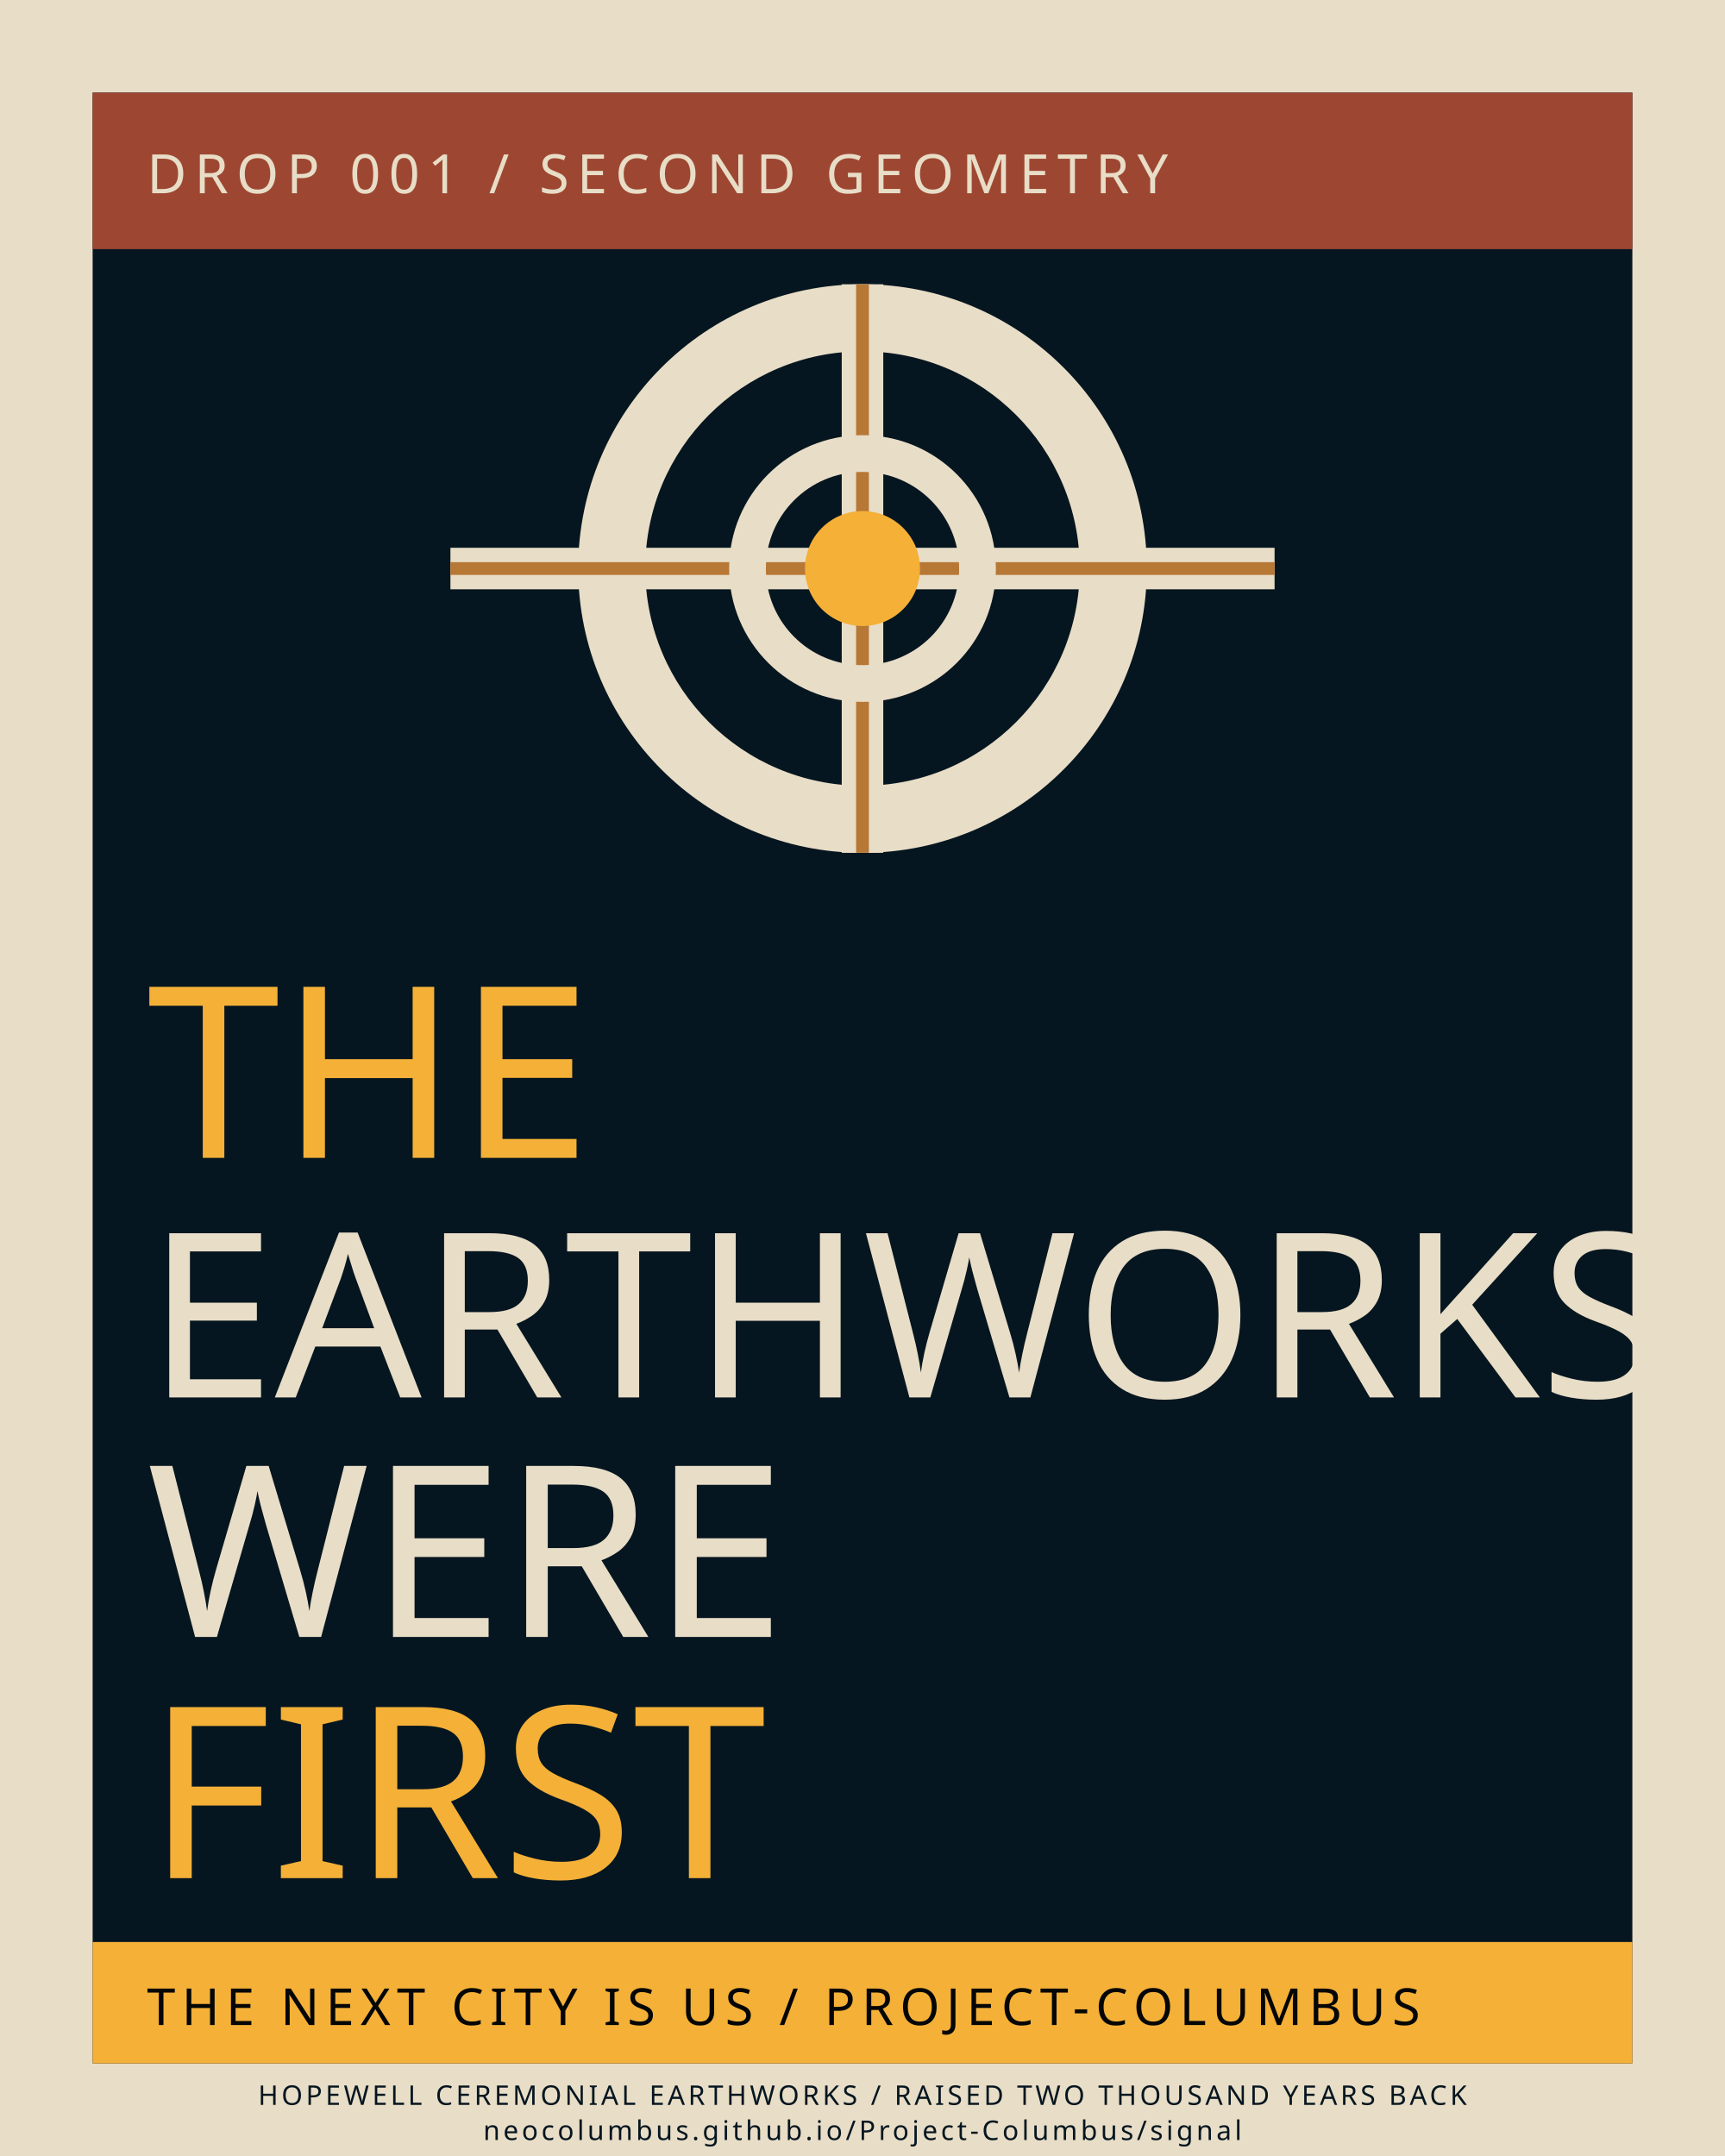
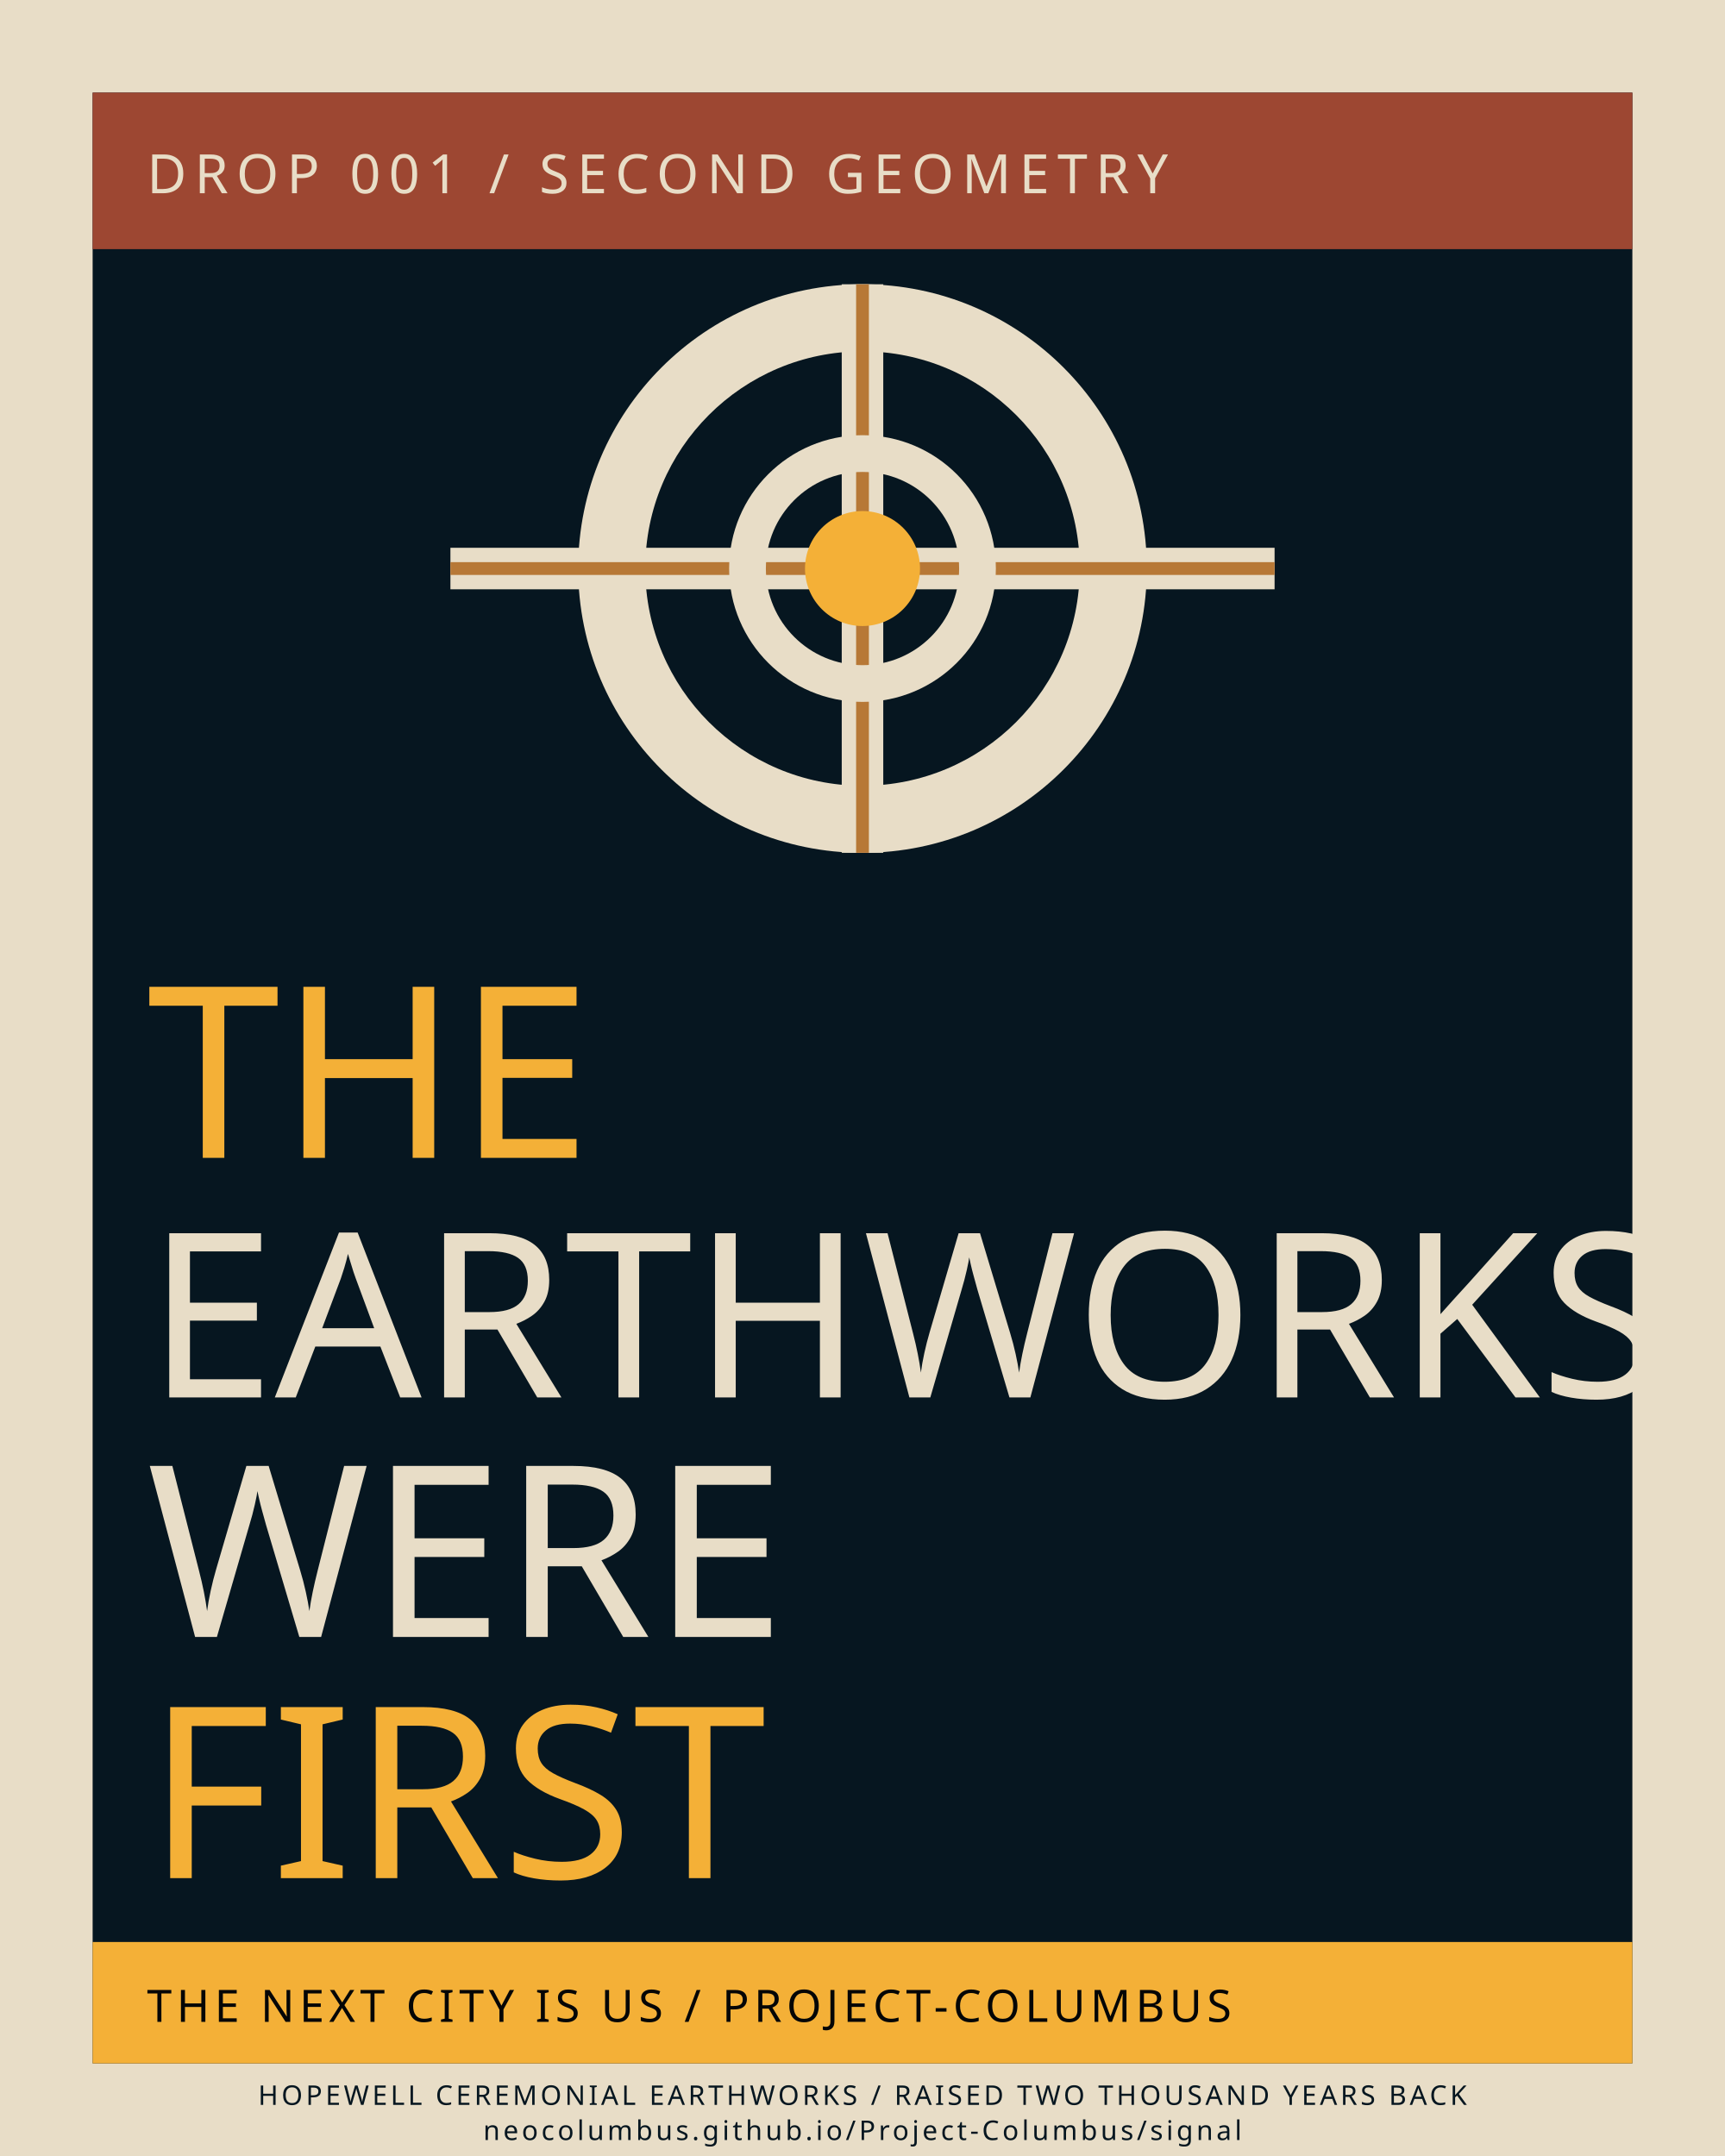
<svg xmlns="http://www.w3.org/2000/svg" viewBox="0 0 1080 1350" role="img" aria-labelledby="title desc">
  <rect width="1080" height="1350" fill="#E8DDC7" />
  <rect x="58" y="58" width="964" height="1234" fill="#061620" />
  <rect x="58" y="58" width="964" height="98" fill="#9D4732" />
  <text x="92" y="121" fill="#E8DDC7" font-family="Arial Black, Impact, sans-serif" font-size="34" letter-spacing="5">DROP 001 / SECOND GEOMETRY</text>
  <g transform="translate(540 356)">
    <circle r="178" fill="#E8DDC7" />
    <circle r="136" fill="#061620" />
    <rect x="-258" y="-13" width="516" height="26" fill="#E8DDC7" />
    <rect x="-13" y="-178" width="26" height="356" fill="#E8DDC7" />
    <rect x="-258" y="-4" width="516" height="8" fill="#B77836" />
    <rect x="-4" y="-178" width="8" height="356" fill="#B77836" />
    <circle r="72" fill="none" stroke="#E8DDC7" stroke-width="23" />
    <circle r="36" fill="#F4B037" />
  </g>
  <text x="92" y="725" fill="#F4B037" font-family="Impact, Arial Black, sans-serif" font-size="150">THE</text>
  <text x="92" y="875" fill="#E8DDC7" font-family="Impact, Arial Black, sans-serif" font-size="144">EARTHWORKS</text>
  <text x="92" y="1025" fill="#E8DDC7" font-family="Impact, Arial Black, sans-serif" font-size="150">WERE</text>
  <text x="92" y="1176" fill="#F4B037" font-family="Impact, Arial Black, sans-serif" font-size="150">FIRST</text>
  <rect x="58" y="1216" width="964" height="76" fill="#F4B037" />
-   <text x="92" y="1268" fill="#050606" font-family="Arial Black, Impact, sans-serif" font-size="32" letter-spacing="4">THE NEXT CITY IS US / PROJECT-COLUMBUS</text>
+   <text x="92" y="1266" fill="#050606" font-family="Arial Black, Impact, sans-serif" font-size="28" letter-spacing="3">THE NEXT CITY IS US / PROJECT-COLUMBUS</text>
  <text x="540" y="1318" text-anchor="middle" fill="#061620" font-family="Arial Black, Impact, sans-serif" font-size="17" letter-spacing="2">HOPEWELL CEREMONIAL EARTHWORKS / RAISED TWO THOUSAND YEARS BACK</text>
  <text x="540" y="1340" text-anchor="middle" fill="#061620" font-family="Arial Black, Impact, sans-serif" font-size="17" letter-spacing="2">neocolumbus.github.io/Project-Columbus/signal</text>
</svg>
